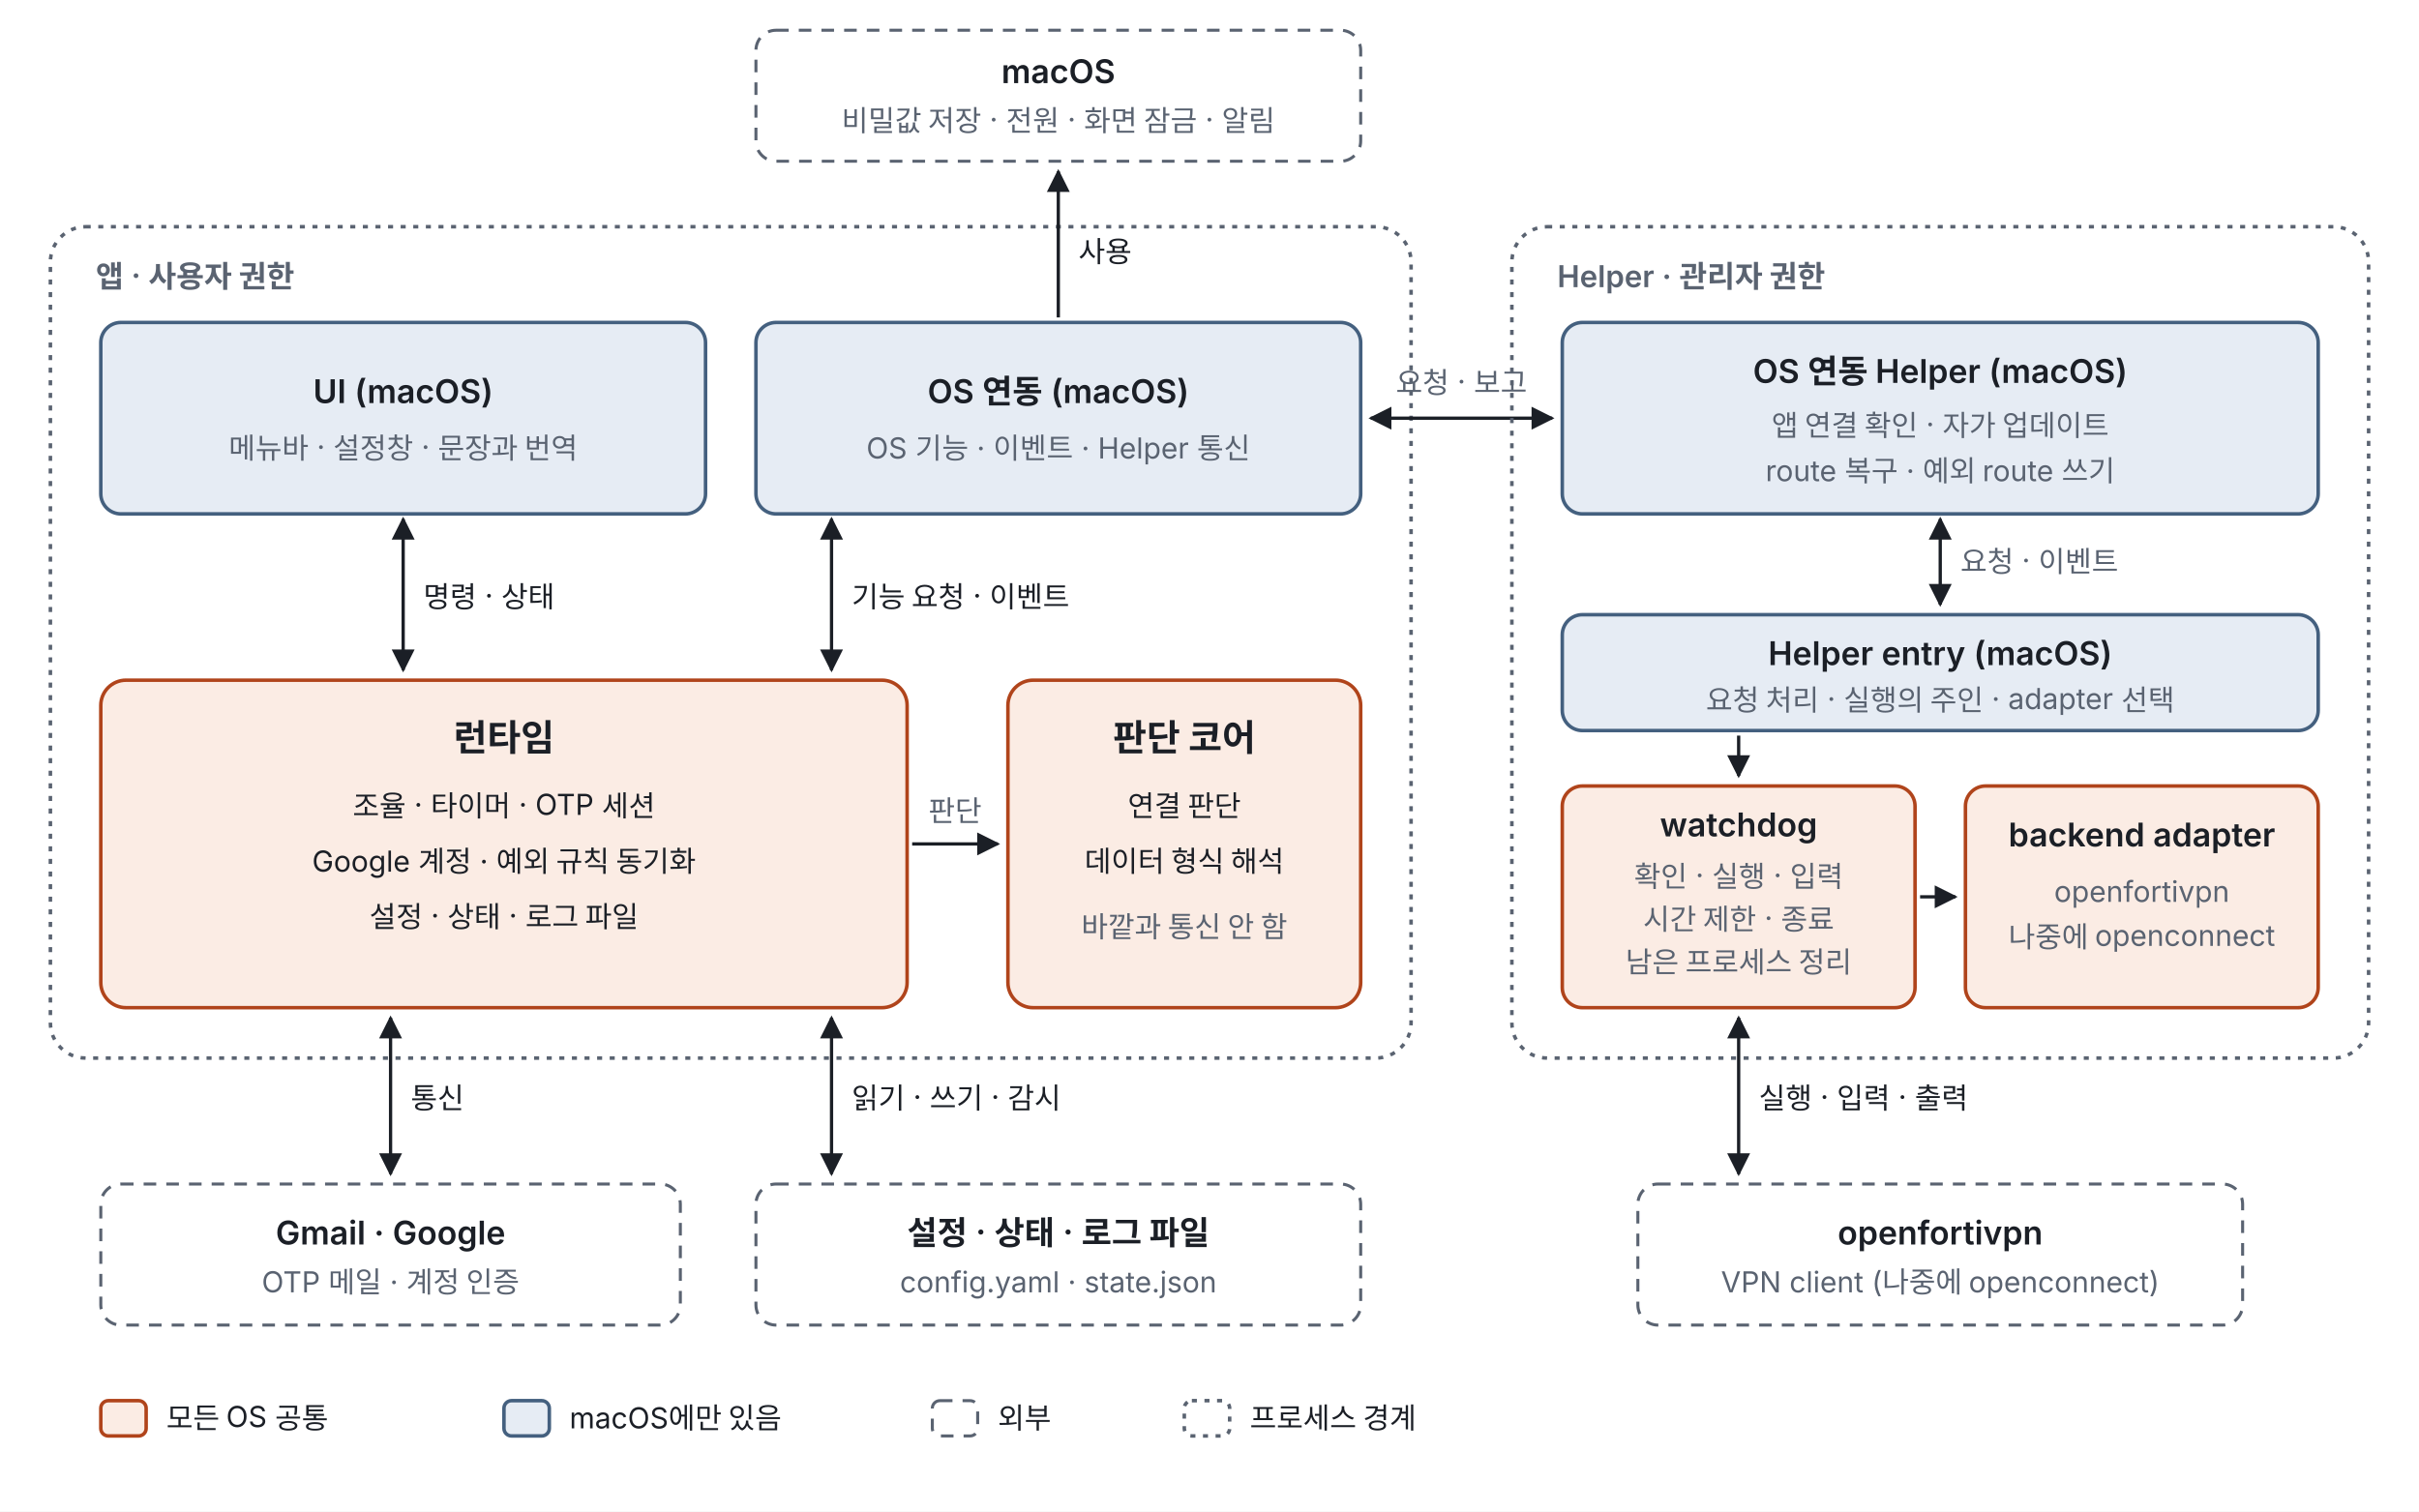
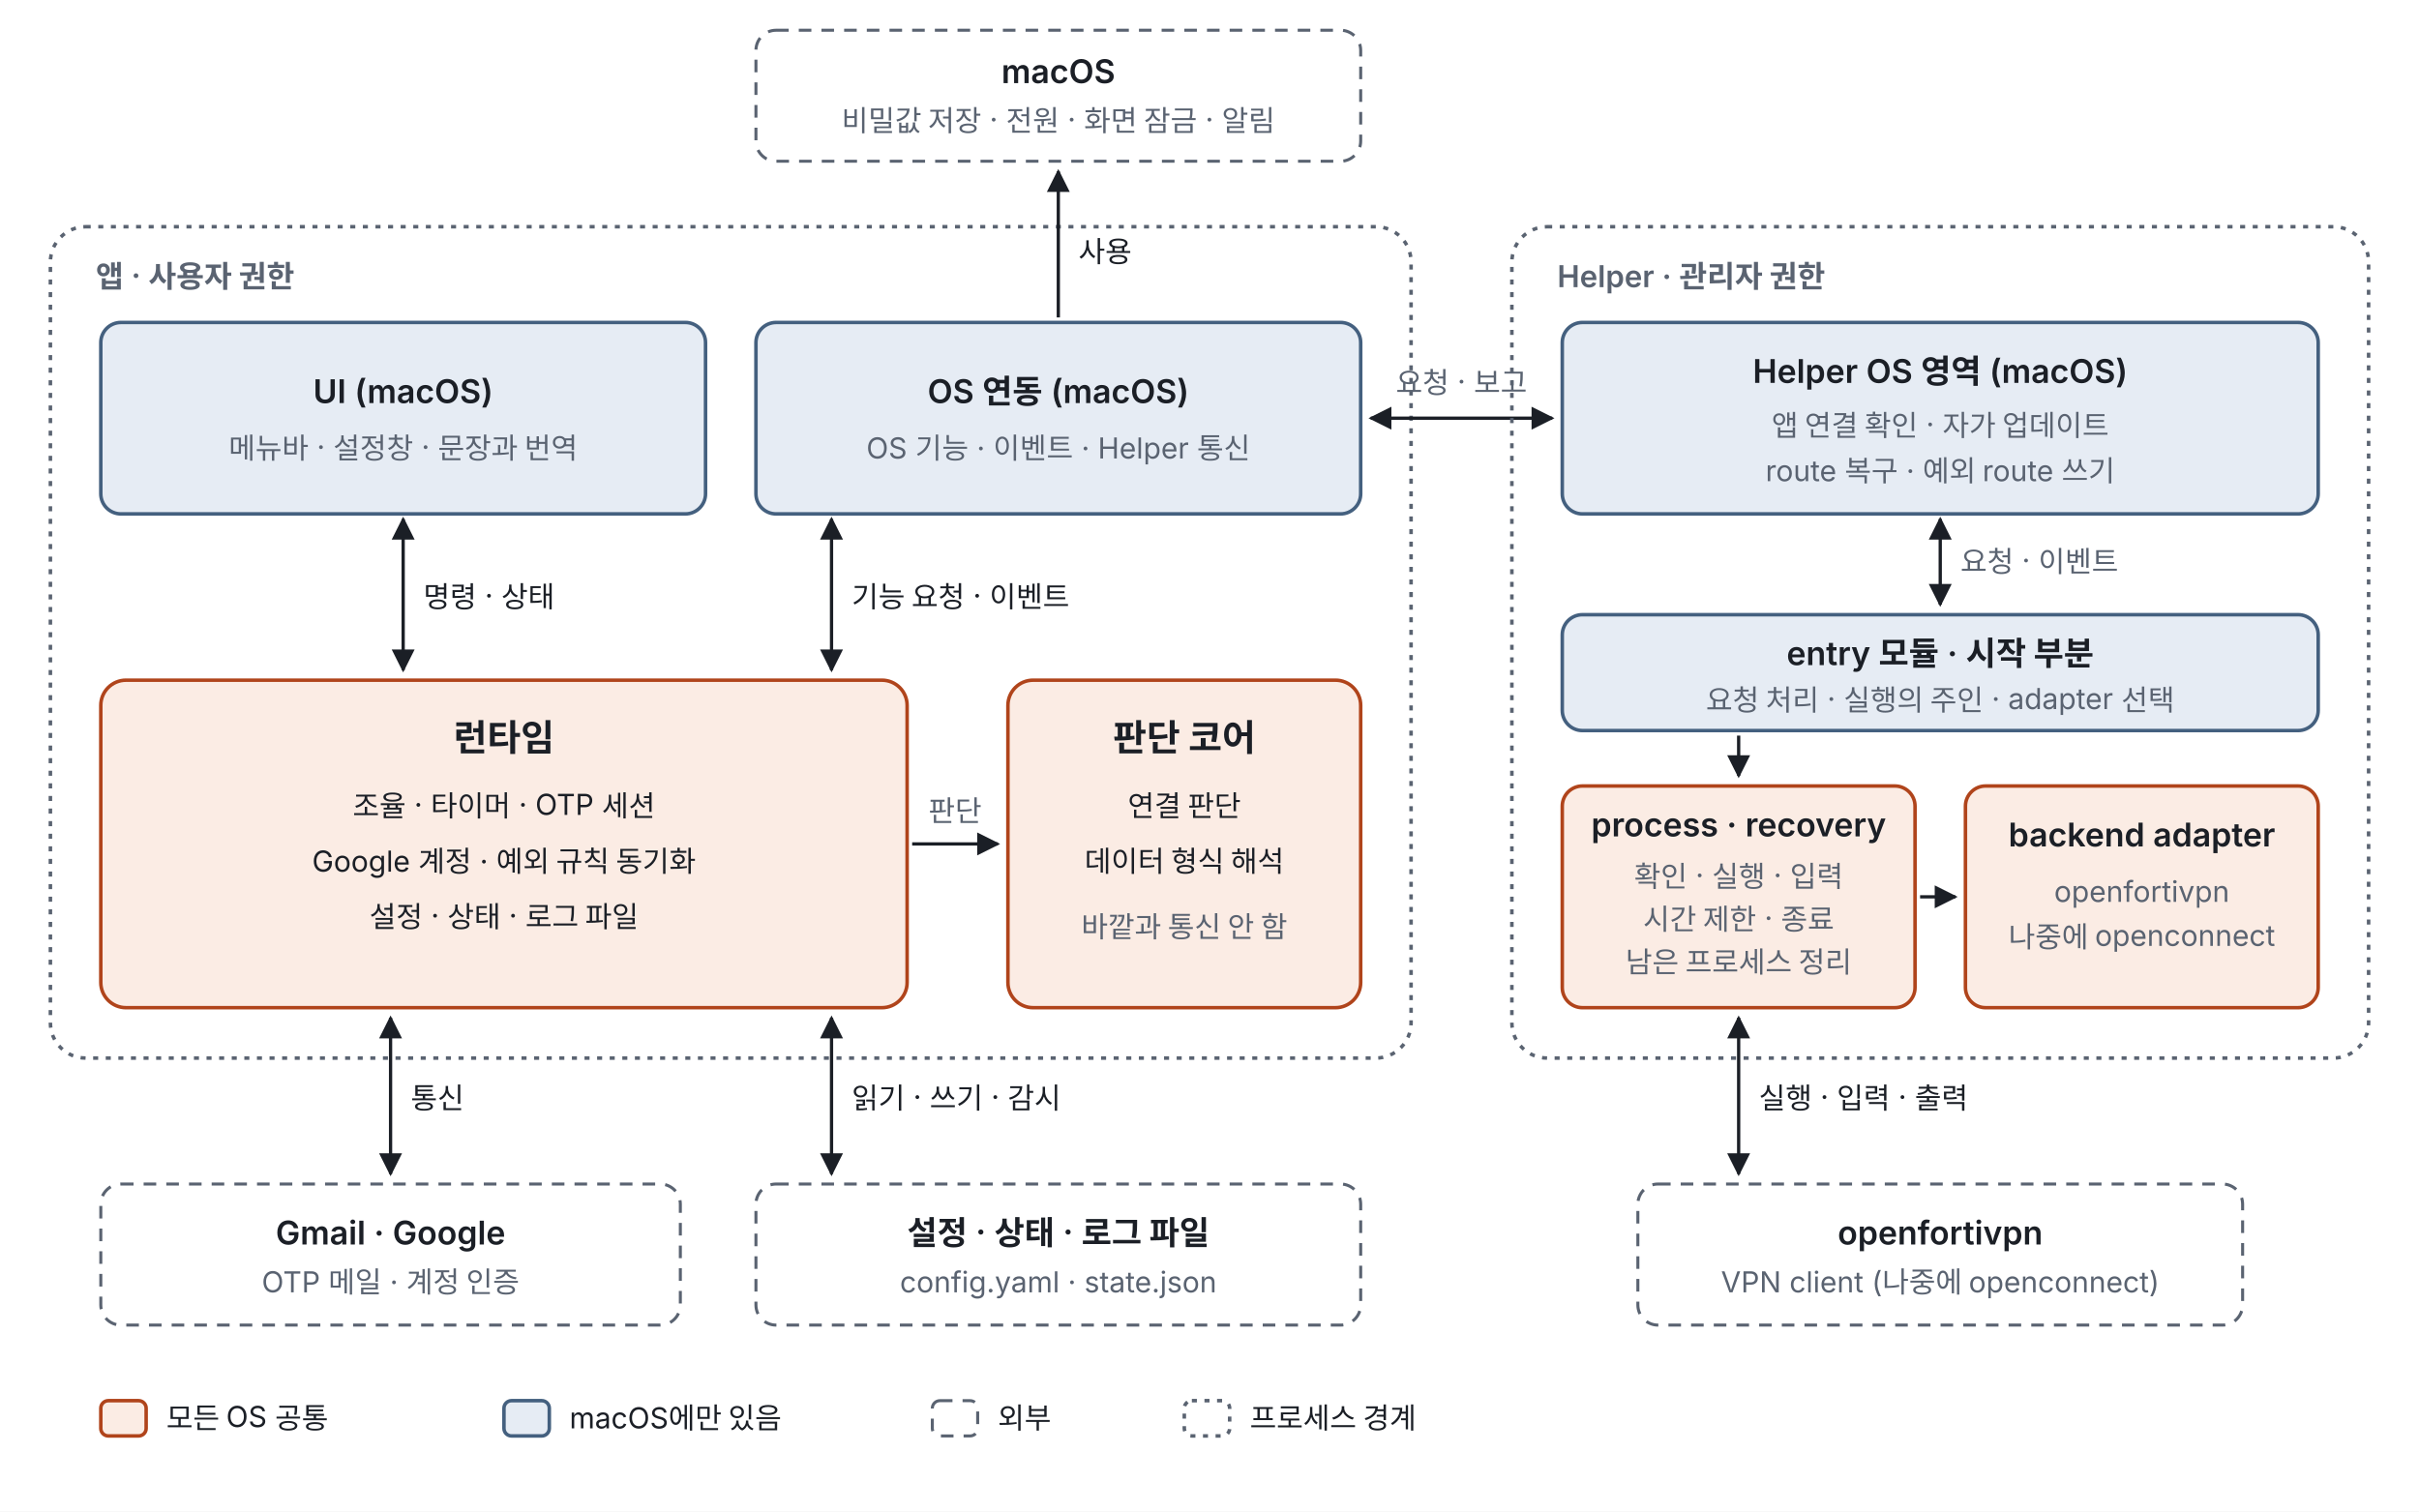
- <svg xmlns="http://www.w3.org/2000/svg" viewBox="0 0 960 600" width="960" height="600" role="img" aria-label="전체 구성: 앱 프로세스에는 UI, OS 연동, 런타임, 판단 코어가 있고, Helper 프로세스에는 OS 연동 Helper, Helper entry, watchdog, backend adapter가 있다. 앱과 Helper는 요청과 보고를 주고받고, 런타임은 Gmail·Google과 파일을, watchdog은 backend adapter를 써서 openfortivpn을 다룬다.">
+ <svg xmlns="http://www.w3.org/2000/svg" viewBox="0 0 960 600" width="960" height="600" role="img" aria-label="전체 구성: 앱 프로세스에는 UI, OS 연동, 런타임, 판단 코어가 있고, Helper 프로세스에는 Helper OS 영역, entry 모듈과 시작 부분, process·recovery 모듈, backend adapter가 있다. 앱과 Helper는 요청과 보고를 주고받고, 런타임은 Gmail·Google과 파일을, process 모듈은 backend adapter를 써서 openfortivpn을 다룬다.">
  <style>
text { font-family: -apple-system, "Apple SD Gothic Neo", "Malgun Gothic", "Noto Sans KR", sans-serif; }
.bg { fill: #ffffff; }
.b-common { fill: #fbece4; stroke: #b0441b; stroke-width: 1.4; }
.b-mac { fill: #e6ecf4; stroke: #44607f; stroke-width: 1.4; }
.b-ext { fill: #ffffff; stroke: #5a6371; stroke-width: 1.2; stroke-dasharray: 5 4; }
.b-proc { fill: none; stroke: #5a6371; stroke-width: 1.4; stroke-dasharray: 2 3; }
.tb { font-size: 14.5px; font-weight: 700; fill: #1b1f26; }
.tt { font-size: 13px; font-weight: 600; fill: #1b1f26; }
.ts { font-size: 11.5px; fill: #5a6371; }
.tl { font-size: 11.5px; fill: #1b1f26; }
.tc { font-size: 12px; font-weight: 600; fill: #5a6371; }
.ar { stroke: #1b1f26; stroke-width: 1.3; fill: none; }
.ah { fill: #1b1f26; }
@media (prefers-color-scheme: dark) {
  .bg { fill: #191c21; }
  .b-common { fill: #33211a; stroke: #e6844f; }
  .b-mac { fill: #1d2532; stroke: #94acce; }
  .b-ext { fill: #191c21; stroke: #9ba4b1; }
  .b-proc { stroke: #9ba4b1; }
  .tb, .tt, .tl { fill: #e7e9ed; }
  .ts, .tc { fill: #9ba4b1; }
  .ar { stroke: #e7e9ed; }
  .ah { fill: #e7e9ed; }
}
</style>
  <rect class="bg" x="0" y="0" width="960" height="600" />
  <defs>
    <marker id="sm" viewBox="0 0 10 10" refX="9" refY="5" markerWidth="7" markerHeight="7" orient="auto-start-reverse">
      <path class="ah" d="M0,0 L10,5 L0,10 z" />
    </marker>
  </defs>
  <rect class="b-ext" x="300" y="12" width="240" height="52" rx="8" />
  <text class="tt" x="420" y="33" text-anchor="middle">macOS</text>
  <text class="ts" x="420" y="52" text-anchor="middle">비밀값 저장 · 전원 · 화면 잠금 · 알림</text>
  <rect class="b-proc" x="20" y="90" width="540" height="330" rx="14" />
  <text class="tc" x="38" y="114">앱 · 사용자 권한</text>
  <rect class="b-mac" x="40" y="128" width="240" height="76" rx="8" />
  <text class="tt" x="160" y="160" text-anchor="middle">UI (macOS)</text>
  <text class="ts" x="160" y="182" text-anchor="middle">메뉴바 · 설정창 · 문장과 번역</text>
  <rect class="b-mac" x="300" y="128" width="240" height="76" rx="8" />
  <text class="tt" x="420" y="160" text-anchor="middle">OS 연동 (macOS)</text>
  <text class="ts" x="420" y="182" text-anchor="middle">OS 기능 · 이벤트 · Helper 통신</text>
  <rect class="b-common" x="40" y="270" width="320" height="130" rx="10" />
  <text class="tb" x="200" y="298" text-anchor="middle">런타임</text>
  <text class="tl" x="200" y="324" text-anchor="middle">조율 · 타이머 · OTP 세션</text>
  <text class="tl" x="200" y="346" text-anchor="middle">Google 계정 · 예외 규칙 동기화</text>
  <text class="tl" x="200" y="368" text-anchor="middle">설정 · 상태 · 로그 파일</text>
  <rect class="b-common" x="400" y="270" width="140" height="130" rx="10" />
  <text class="tb" x="470" y="298" text-anchor="middle">판단 코어</text>
  <text class="tl" x="470" y="324" text-anchor="middle">연결 판단</text>
  <text class="tl" x="470" y="346" text-anchor="middle">데이터 형식 해석</text>
  <text class="ts" x="470" y="372" text-anchor="middle">바깥과 통신 안 함</text>
  <line class="ar" x1="362" y1="335" x2="396" y2="335" marker-end="url(#sm)" />
  <text class="ts" x="379" y="326" text-anchor="middle">판단</text>
  <line class="ar" x1="160" y1="206" x2="160" y2="266" marker-start="url(#sm)" marker-end="url(#sm)" />
  <text class="tl" x="168" y="241">명령 · 상태</text>
  <line class="ar" x1="330" y1="206" x2="330" y2="266" marker-start="url(#sm)" marker-end="url(#sm)" />
  <text class="tl" x="338" y="241">기능 요청 · 이벤트</text>
  <line class="ar" x1="420" y1="126" x2="420" y2="68" marker-end="url(#sm)" />
  <text class="tl" x="428" y="104">사용</text>
  <line class="ar" x1="544" y1="166" x2="616" y2="166" marker-start="url(#sm)" marker-end="url(#sm)" />
  <text class="ts" x="580" y="156" text-anchor="middle">요청 · 보고</text>
  <rect class="b-proc" x="600" y="90" width="340" height="330" rx="14" />
  <text class="tc" x="618" y="114">Helper · 관리자 권한</text>
  <rect class="b-mac" x="620" y="128" width="300" height="76" rx="8" />
-   <text class="tt" x="770" y="152" text-anchor="middle">OS 연동 Helper (macOS)</text>
+   <text class="tt" x="770" y="152" text-anchor="middle">Helper OS 영역 (macOS)</text>
  <text class="ts" x="770" y="173" text-anchor="middle">앱 연결 확인 · 자가 업데이트</text>
  <text class="ts" x="770" y="191" text-anchor="middle">route 복구 · 예외 route 쓰기</text>
  <rect class="b-mac" x="620" y="244" width="300" height="46" rx="8" />
-   <text class="tt" x="770" y="264" text-anchor="middle">Helper entry (macOS)</text>
+   <text class="tt" x="770" y="264" text-anchor="middle">entry 모듈 · 시작 부분</text>
  <text class="ts" x="770" y="282" text-anchor="middle">요청 처리 · 실행의 주인 · adapter 선택</text>
  <rect class="b-common" x="620" y="312" width="140" height="88" rx="8" />
-   <text class="tt" x="690" y="332" text-anchor="middle">watchdog</text>
+   <text class="tt" x="690" y="332" text-anchor="middle">process · recovery</text>
  <text class="ts" x="690" y="352" text-anchor="middle">확인 · 실행 · 입력</text>
  <text class="ts" x="690" y="369" text-anchor="middle">시간 제한 · 종료</text>
  <text class="ts" x="690" y="386" text-anchor="middle">남은 프로세스 정리</text>
  <rect class="b-common" x="780" y="312" width="140" height="88" rx="8" />
  <text class="tt" x="850" y="336" text-anchor="middle">backend adapter</text>
  <text class="ts" x="850" y="358" text-anchor="middle">openfortivpn</text>
  <text class="ts" x="850" y="376" text-anchor="middle">나중에 openconnect</text>
  <line class="ar" x1="770" y1="206" x2="770" y2="240" marker-start="url(#sm)" marker-end="url(#sm)" />
  <text class="ts" x="778" y="227">요청 · 이벤트</text>
  <line class="ar" x1="690" y1="292" x2="690" y2="308" marker-end="url(#sm)" />
  <line class="ar" x1="762" y1="356" x2="776" y2="356" marker-end="url(#sm)" />
  <rect class="b-ext" x="40" y="470" width="230" height="56" rx="8" />
  <text class="tt" x="155" y="494" text-anchor="middle">Gmail · Google</text>
  <text class="ts" x="155" y="513" text-anchor="middle">OTP 메일 · 계정 인증</text>
  <line class="ar" x1="155" y1="404" x2="155" y2="466" marker-start="url(#sm)" marker-end="url(#sm)" />
  <text class="tl" x="163" y="440">통신</text>
  <rect class="b-ext" x="300" y="470" width="240" height="56" rx="8" />
  <text class="tt" x="420" y="494" text-anchor="middle">설정 · 상태 · 로그 파일</text>
  <text class="ts" x="420" y="513" text-anchor="middle">config.yaml · state.json</text>
  <line class="ar" x1="330" y1="404" x2="330" y2="466" marker-start="url(#sm)" marker-end="url(#sm)" />
  <text class="tl" x="338" y="440">읽기 · 쓰기 · 감시</text>
  <rect class="b-ext" x="650" y="470" width="240" height="56" rx="8" />
  <text class="tt" x="770" y="494" text-anchor="middle">openfortivpn</text>
  <text class="ts" x="770" y="513" text-anchor="middle">VPN client (나중에 openconnect)</text>
  <line class="ar" x1="690" y1="404" x2="690" y2="466" marker-start="url(#sm)" marker-end="url(#sm)" />
  <text class="tl" x="698" y="440">실행 · 입력 · 출력</text>
  <rect class="b-common" x="40" y="556" width="18" height="14" rx="3" />
  <text class="tl" x="66" y="567">모든 OS 공통</text>
  <rect class="b-mac" x="200" y="556" width="18" height="14" rx="3" />
  <text class="tl" x="226" y="567">macOS에만 있음</text>
  <rect class="b-ext" x="370" y="556" width="18" height="14" rx="3" />
  <text class="tl" x="396" y="567">외부</text>
  <rect class="b-proc" x="470" y="556" width="18" height="14" rx="3" />
  <text class="tl" x="496" y="567">프로세스 경계</text>
</svg>
